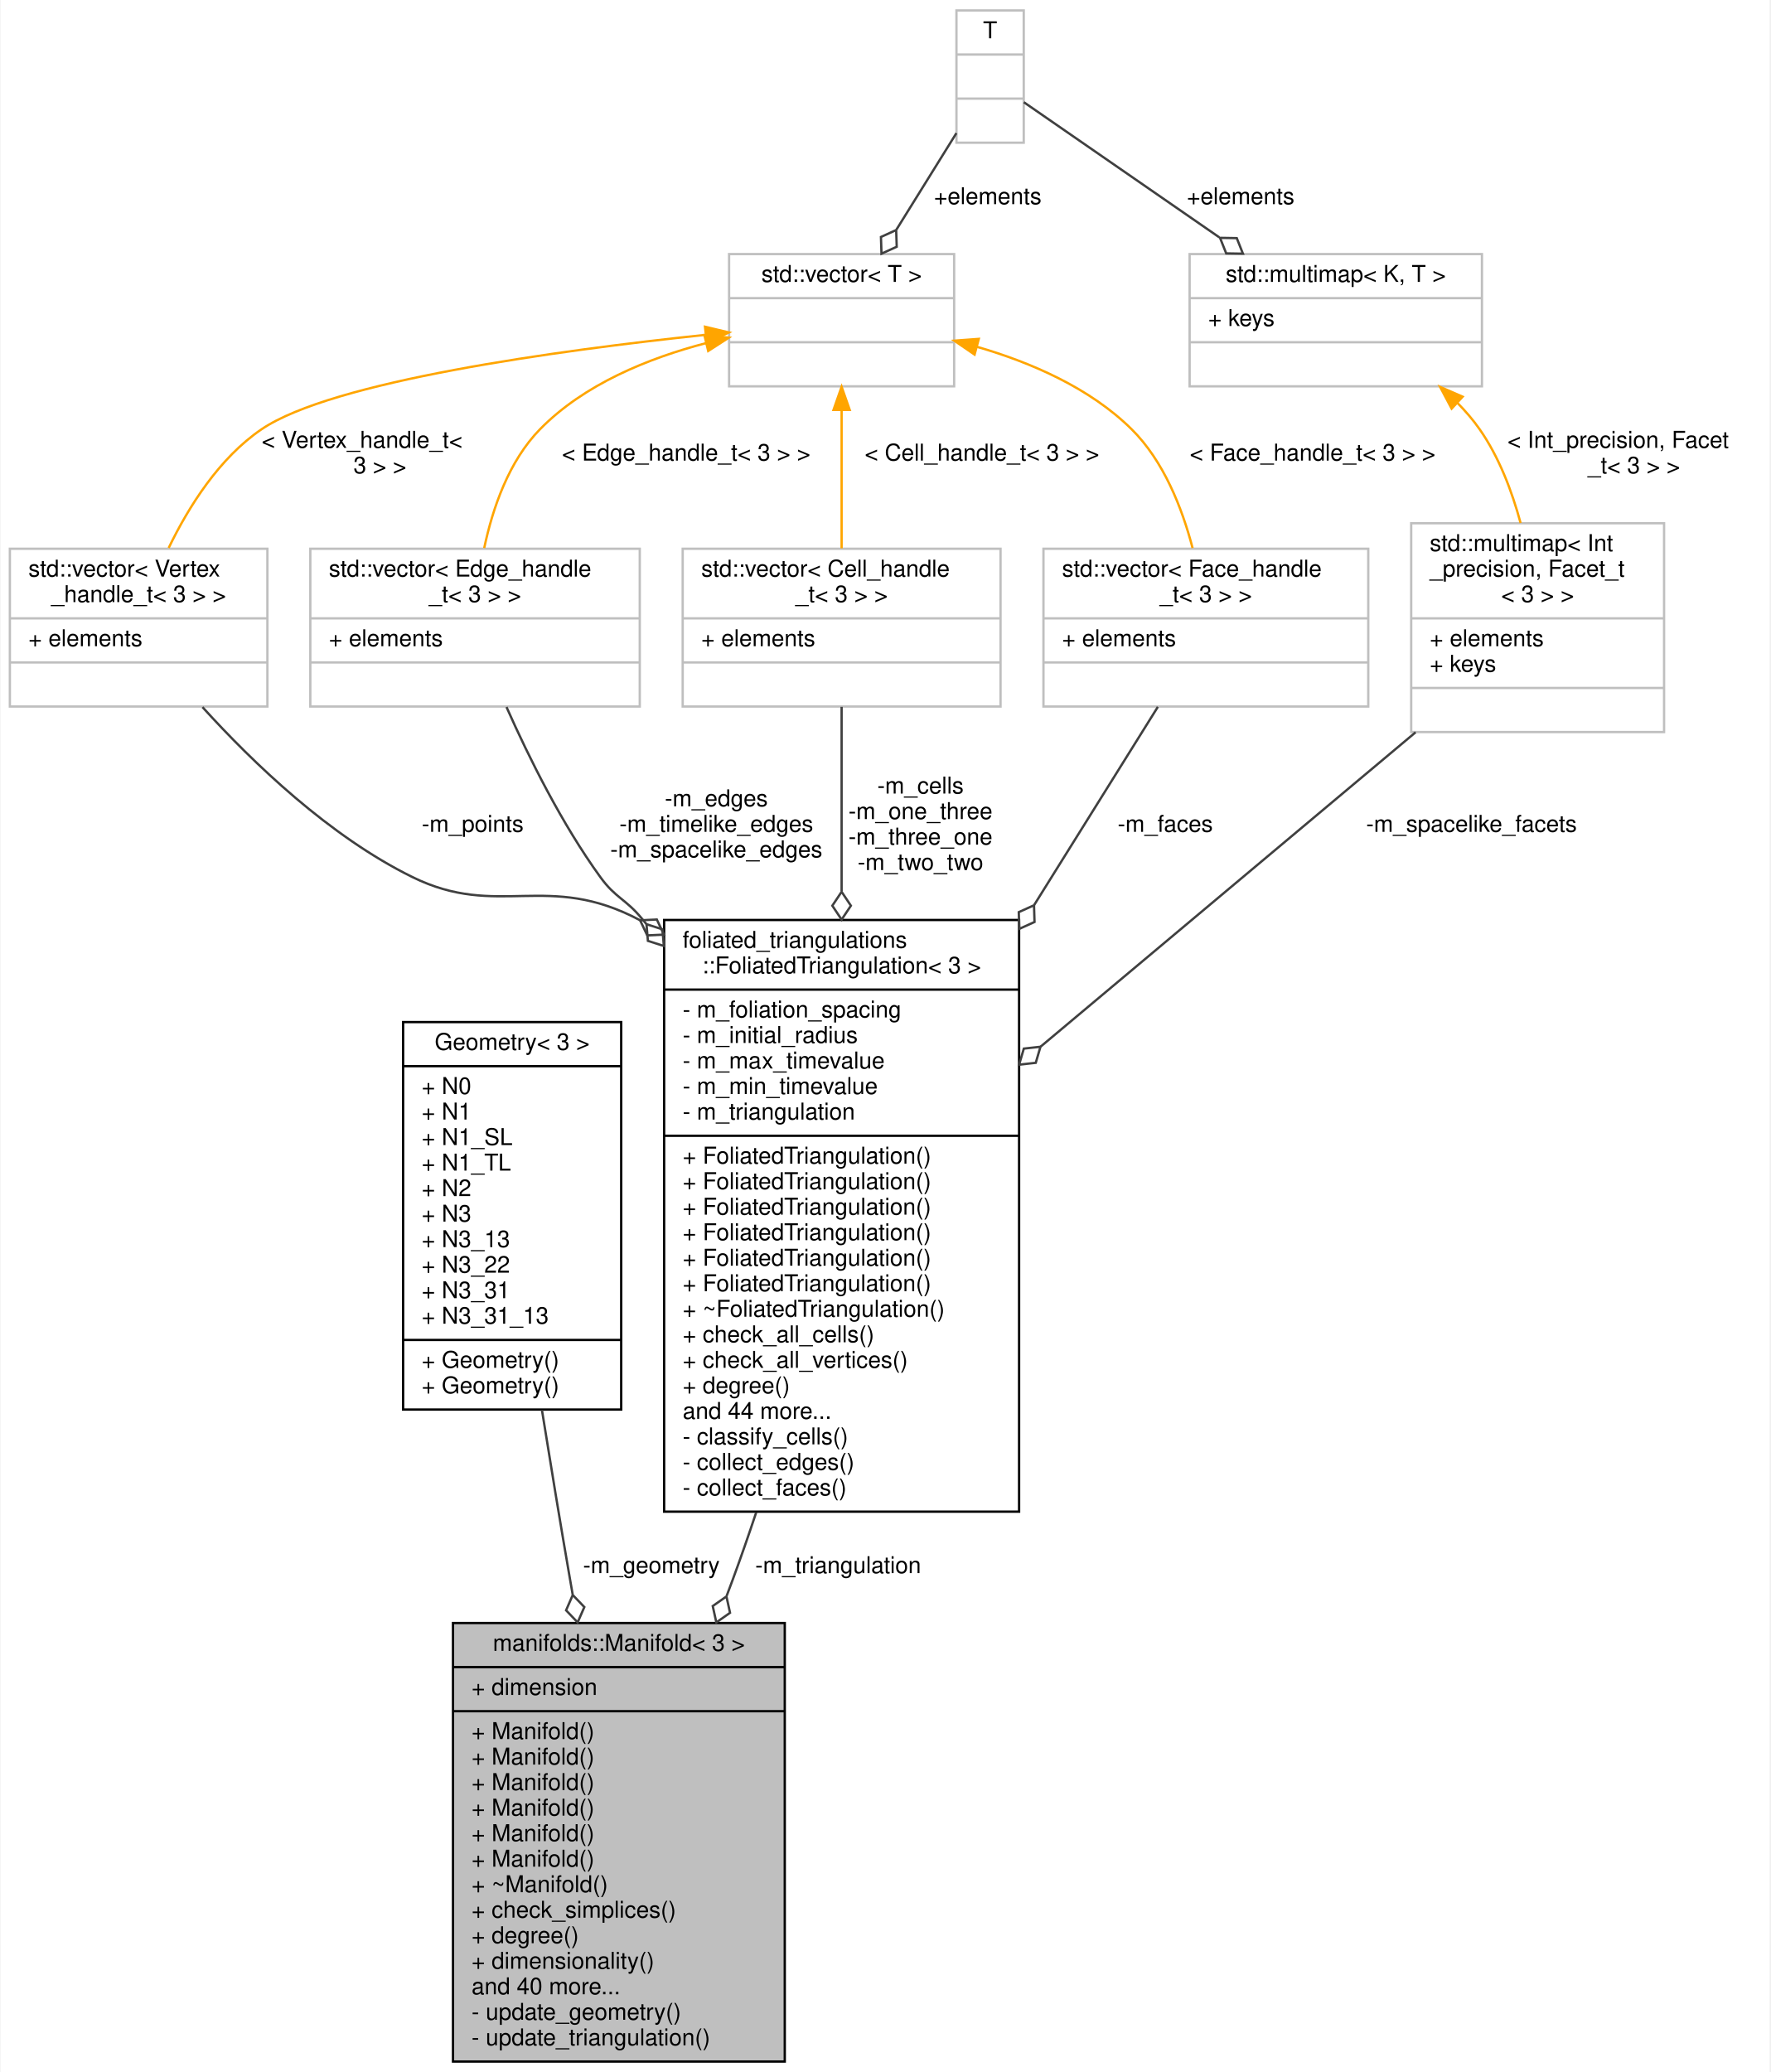
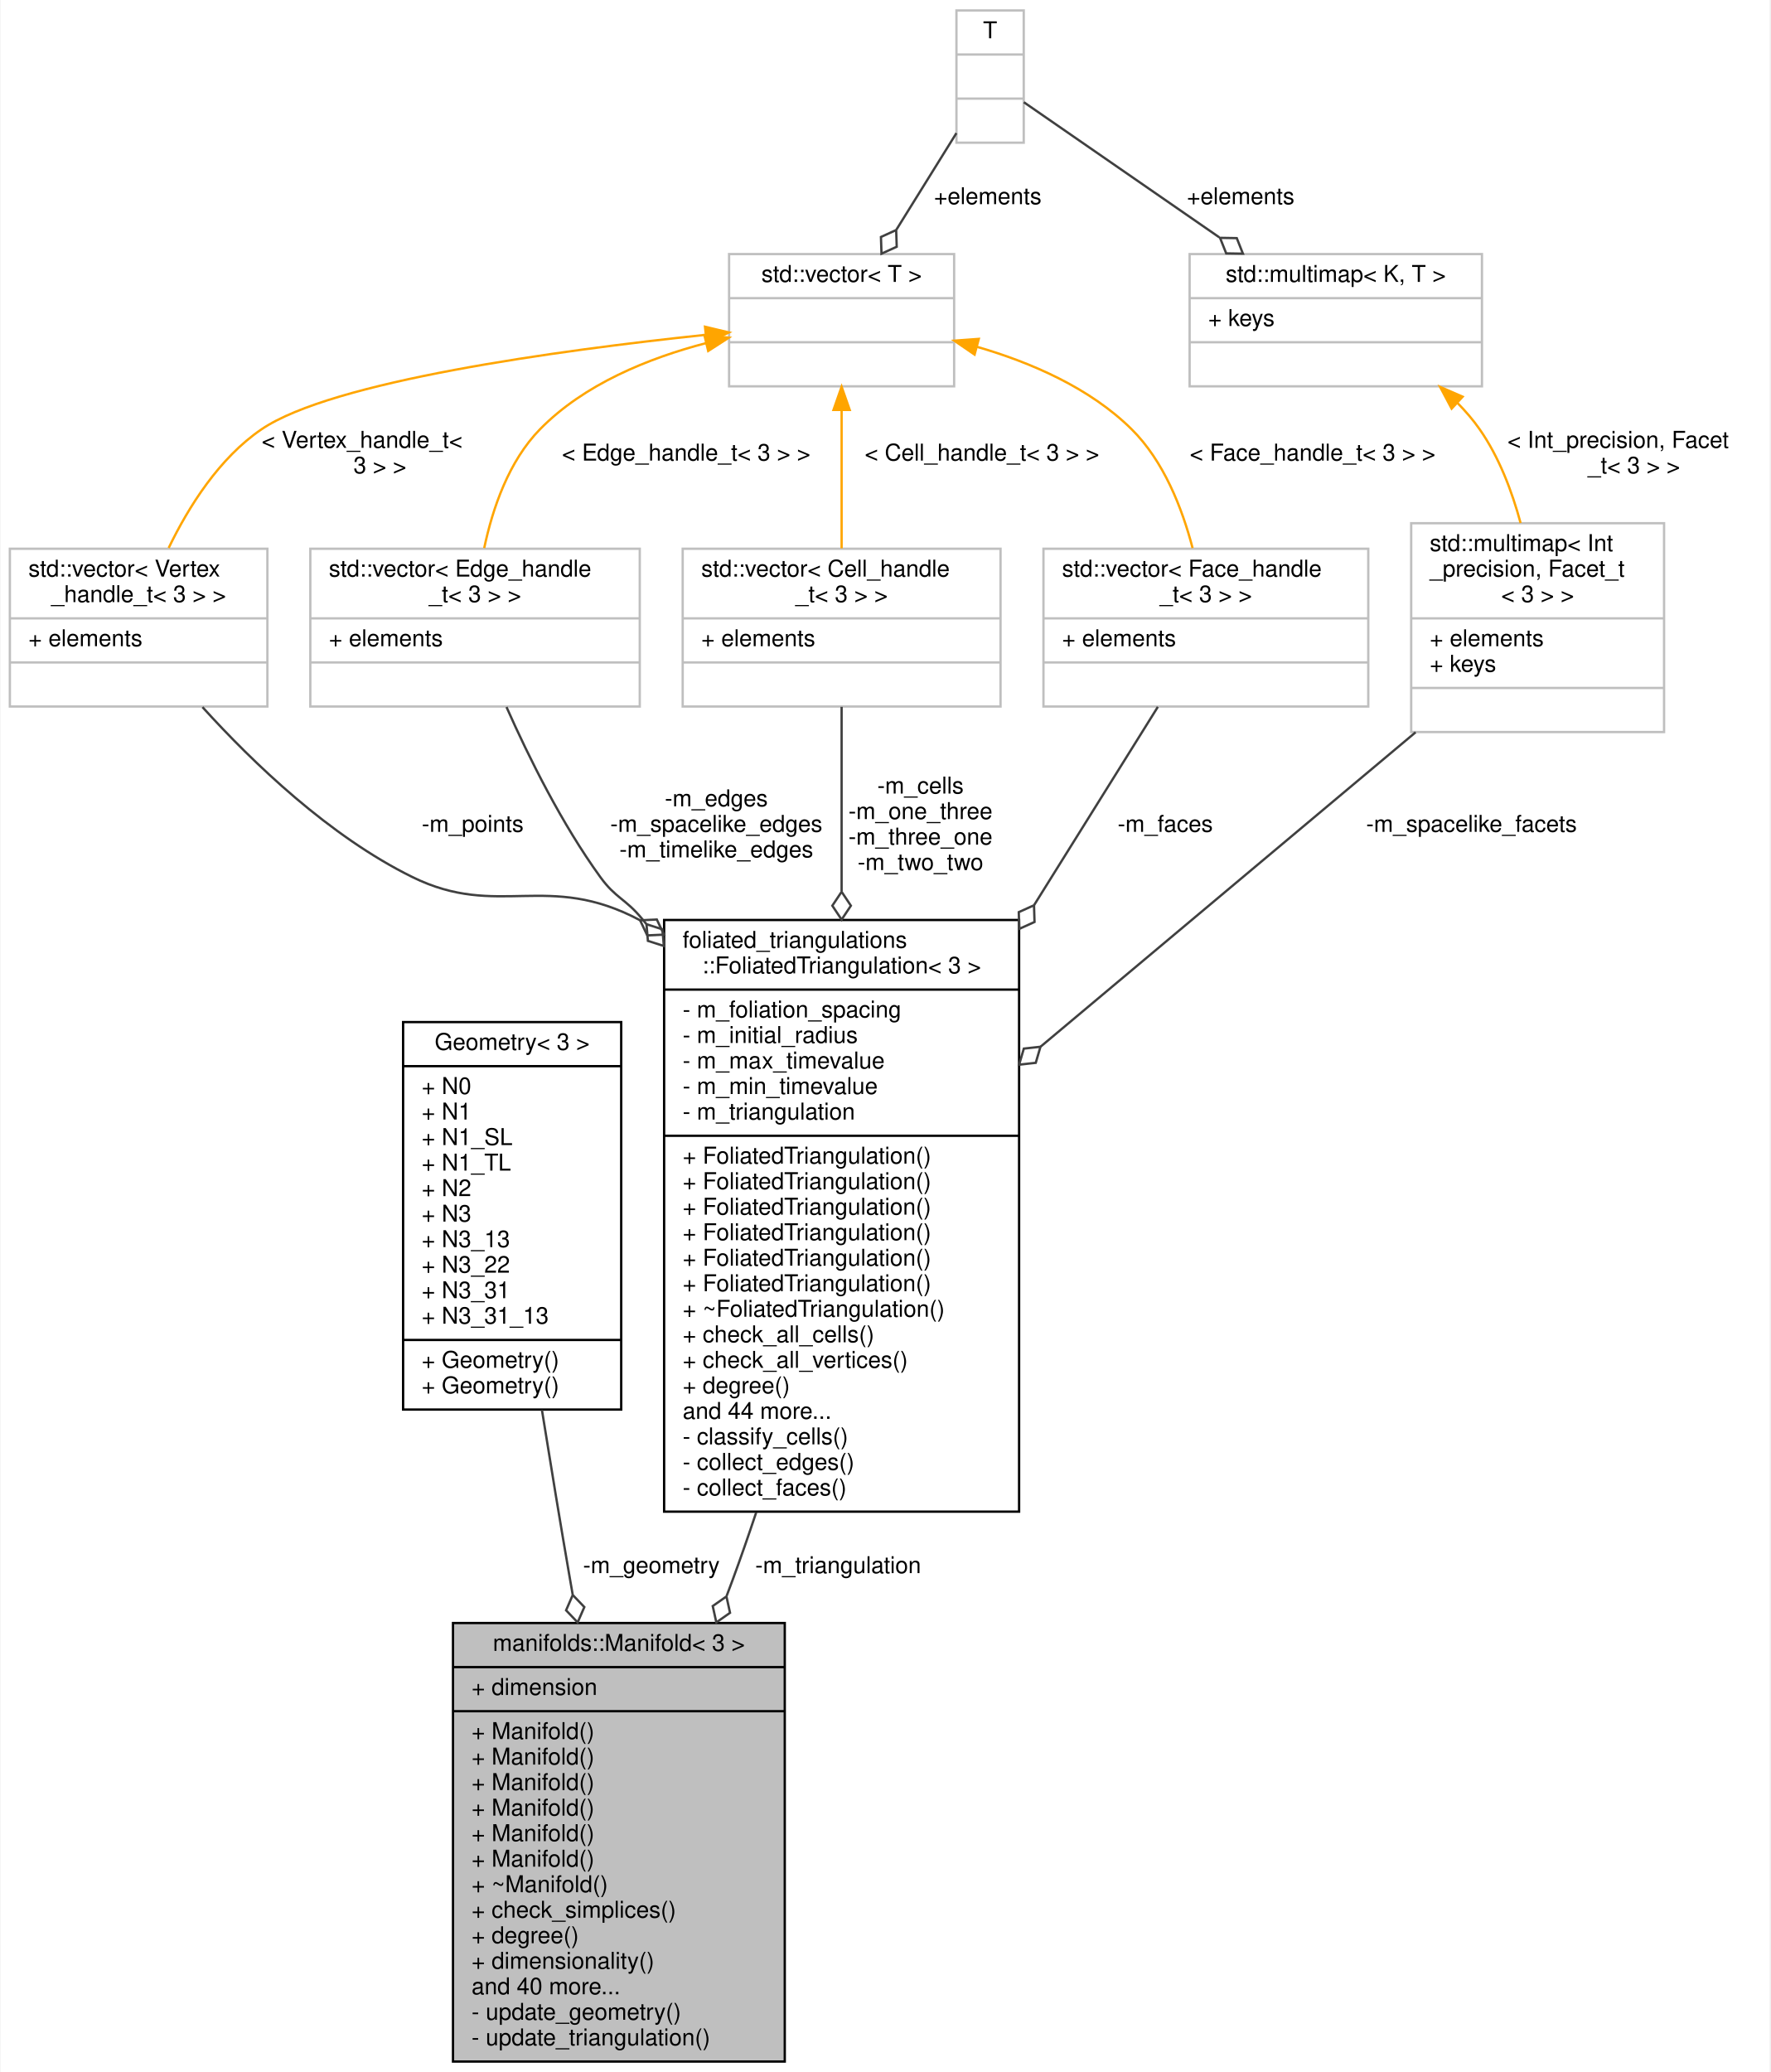
<svg xmlns="http://www.w3.org/2000/svg" xmlns:xlink="http://www.w3.org/1999/xlink" width="763pt" height="893pt" viewBox="0.00 0.00 762.50 893.00">
  <g id="graph0" class="graph" transform="scale(1 1) rotate(0) translate(4 889)">
    <polygon fill="white" stroke="transparent" points="-4,4 -4,-889 758.5,-889 758.5,4 -4,4" />
    <g id="node1" class="node">
      <g id="a_node1">
        <a xlink:title="3D Manifold">
          <polygon fill="#bfbfbf" stroke="black" points="191,-0.5 191,-189.5 334,-189.5 334,-0.5 191,-0.5" />
          <text text-anchor="middle" x="262.5" y="-177.5" font-family="Helvetica,sans-Serif" font-size="10.00">manifolds::Manifold&lt; 3 &gt;</text>
          <polyline fill="none" stroke="black" points="191,-170.5 334,-170.5 " />
          <text text-anchor="start" x="199" y="-158.5" font-family="Helvetica,sans-Serif" font-size="10.00">+ dimension</text>
          <polyline fill="none" stroke="black" points="191,-151.5 334,-151.5 " />
          <text text-anchor="start" x="199" y="-139.5" font-family="Helvetica,sans-Serif" font-size="10.00">+ Manifold()</text>
          <text text-anchor="start" x="199" y="-128.5" font-family="Helvetica,sans-Serif" font-size="10.00">+ Manifold()</text>
          <text text-anchor="start" x="199" y="-117.5" font-family="Helvetica,sans-Serif" font-size="10.00">+ Manifold()</text>
          <text text-anchor="start" x="199" y="-106.5" font-family="Helvetica,sans-Serif" font-size="10.00">+ Manifold()</text>
          <text text-anchor="start" x="199" y="-95.5" font-family="Helvetica,sans-Serif" font-size="10.00">+ Manifold()</text>
          <text text-anchor="start" x="199" y="-84.5" font-family="Helvetica,sans-Serif" font-size="10.00">+ Manifold()</text>
          <text text-anchor="start" x="199" y="-73.5" font-family="Helvetica,sans-Serif" font-size="10.00">+ ~Manifold()</text>
          <text text-anchor="start" x="199" y="-62.5" font-family="Helvetica,sans-Serif" font-size="10.00">+ check_simplices()</text>
          <text text-anchor="start" x="199" y="-51.5" font-family="Helvetica,sans-Serif" font-size="10.00">+ degree()</text>
          <text text-anchor="start" x="199" y="-40.5" font-family="Helvetica,sans-Serif" font-size="10.00">+ dimensionality()</text>
          <text text-anchor="start" x="199" y="-29.5" font-family="Helvetica,sans-Serif" font-size="10.00">and 40 more...</text>
          <text text-anchor="start" x="199" y="-18.5" font-family="Helvetica,sans-Serif" font-size="10.00">- update_geometry()</text>
          <text text-anchor="start" x="199" y="-7.5" font-family="Helvetica,sans-Serif" font-size="10.00">- update_triangulation()</text>
        </a>
      </g>
    </g>
    <g id="node2" class="node">
      <g id="a_node2">
        <a xlink:href="struct_geometry_3_013_01_4.html" target="_top" xlink:title="3D Geometry">
          <polygon fill="white" stroke="black" points="169.5,-281.5 169.5,-448.5 263.5,-448.5 263.5,-281.5 169.5,-281.5" />
          <text text-anchor="middle" x="216.5" y="-436.5" font-family="Helvetica,sans-Serif" font-size="10.00">Geometry&lt; 3 &gt;</text>
          <polyline fill="none" stroke="black" points="169.5,-429.5 263.5,-429.5 " />
          <text text-anchor="start" x="177.5" y="-417.5" font-family="Helvetica,sans-Serif" font-size="10.00">+ N0</text>
          <text text-anchor="start" x="177.5" y="-406.5" font-family="Helvetica,sans-Serif" font-size="10.00">+ N1</text>
          <text text-anchor="start" x="177.5" y="-395.5" font-family="Helvetica,sans-Serif" font-size="10.00">+ N1_SL</text>
          <text text-anchor="start" x="177.5" y="-384.5" font-family="Helvetica,sans-Serif" font-size="10.00">+ N1_TL</text>
          <text text-anchor="start" x="177.5" y="-373.5" font-family="Helvetica,sans-Serif" font-size="10.00">+ N2</text>
          <text text-anchor="start" x="177.5" y="-362.5" font-family="Helvetica,sans-Serif" font-size="10.00">+ N3</text>
          <text text-anchor="start" x="177.5" y="-351.5" font-family="Helvetica,sans-Serif" font-size="10.00">+ N3_13</text>
          <text text-anchor="start" x="177.5" y="-340.5" font-family="Helvetica,sans-Serif" font-size="10.00">+ N3_22</text>
          <text text-anchor="start" x="177.5" y="-329.5" font-family="Helvetica,sans-Serif" font-size="10.00">+ N3_31</text>
          <text text-anchor="start" x="177.5" y="-318.5" font-family="Helvetica,sans-Serif" font-size="10.00">+ N3_31_13</text>
          <polyline fill="none" stroke="black" points="169.5,-311.5 263.5,-311.5 " />
          <text text-anchor="start" x="177.5" y="-299.5" font-family="Helvetica,sans-Serif" font-size="10.00">+ Geometry()</text>
          <text text-anchor="start" x="177.5" y="-288.5" font-family="Helvetica,sans-Serif" font-size="10.00">+ Geometry()</text>
        </a>
      </g>
    </g>
    <g id="edge1" class="edge">
      <path fill="none" stroke="#404040" d="M229.33,-281.35C233.12,-257.65 237.37,-231.78 241.5,-208 241.86,-205.96 242.22,-203.89 242.58,-201.81" />
      <polygon fill="none" stroke="#404040" points="242.62,-201.59 239.74,-194.98 244.73,-189.77 247.61,-196.38 242.62,-201.59" />
      <text text-anchor="middle" x="276.5" y="-211" font-family="Helvetica,sans-Serif" font-size="10.00"> -m_geometry</text>
    </g>
    <g id="node3" class="node">
      <g id="a_node3">
        <a xlink:href="classfoliated__triangulations_1_1_foliated_triangulation_3_013_01_4.html" target="_top" xlink:title="3D Triangulation">
          <polygon fill="white" stroke="black" points="282,-237.5 282,-492.5 435,-492.5 435,-237.5 282,-237.5" />
          <text text-anchor="start" x="290" y="-480.5" font-family="Helvetica,sans-Serif" font-size="10.00">foliated_triangulations</text>
          <text text-anchor="middle" x="358.5" y="-469.5" font-family="Helvetica,sans-Serif" font-size="10.00">::FoliatedTriangulation&lt; 3 &gt;</text>
          <polyline fill="none" stroke="black" points="282,-462.5 435,-462.5 " />
          <text text-anchor="start" x="290" y="-450.5" font-family="Helvetica,sans-Serif" font-size="10.00">- m_foliation_spacing</text>
          <text text-anchor="start" x="290" y="-439.5" font-family="Helvetica,sans-Serif" font-size="10.00">- m_initial_radius</text>
          <text text-anchor="start" x="290" y="-428.5" font-family="Helvetica,sans-Serif" font-size="10.00">- m_max_timevalue</text>
          <text text-anchor="start" x="290" y="-417.5" font-family="Helvetica,sans-Serif" font-size="10.00">- m_min_timevalue</text>
          <text text-anchor="start" x="290" y="-406.5" font-family="Helvetica,sans-Serif" font-size="10.00">- m_triangulation</text>
          <polyline fill="none" stroke="black" points="282,-399.5 435,-399.5 " />
          <text text-anchor="start" x="290" y="-387.5" font-family="Helvetica,sans-Serif" font-size="10.00">+ FoliatedTriangulation()</text>
          <text text-anchor="start" x="290" y="-376.5" font-family="Helvetica,sans-Serif" font-size="10.00">+ FoliatedTriangulation()</text>
          <text text-anchor="start" x="290" y="-365.5" font-family="Helvetica,sans-Serif" font-size="10.00">+ FoliatedTriangulation()</text>
          <text text-anchor="start" x="290" y="-354.5" font-family="Helvetica,sans-Serif" font-size="10.00">+ FoliatedTriangulation()</text>
          <text text-anchor="start" x="290" y="-343.5" font-family="Helvetica,sans-Serif" font-size="10.00">+ FoliatedTriangulation()</text>
          <text text-anchor="start" x="290" y="-332.5" font-family="Helvetica,sans-Serif" font-size="10.00">+ FoliatedTriangulation()</text>
          <text text-anchor="start" x="290" y="-321.5" font-family="Helvetica,sans-Serif" font-size="10.00">+ ~FoliatedTriangulation()</text>
          <text text-anchor="start" x="290" y="-310.5" font-family="Helvetica,sans-Serif" font-size="10.00">+ check_all_cells()</text>
          <text text-anchor="start" x="290" y="-299.5" font-family="Helvetica,sans-Serif" font-size="10.00">+ check_all_vertices()</text>
          <text text-anchor="start" x="290" y="-288.5" font-family="Helvetica,sans-Serif" font-size="10.00">+ degree()</text>
          <text text-anchor="start" x="290" y="-277.5" font-family="Helvetica,sans-Serif" font-size="10.00">and 44 more...</text>
          <text text-anchor="start" x="290" y="-266.5" font-family="Helvetica,sans-Serif" font-size="10.00">- classify_cells()</text>
          <text text-anchor="start" x="290" y="-255.5" font-family="Helvetica,sans-Serif" font-size="10.00">- collect_edges()</text>
          <text text-anchor="start" x="290" y="-244.5" font-family="Helvetica,sans-Serif" font-size="10.00">- collect_faces()</text>
        </a>
      </g>
    </g>
    <g id="edge2" class="edge">
      <path fill="none" stroke="#404040" d="M321.68,-237.14C318.38,-227.23 314.97,-217.42 311.5,-208 310.68,-205.76 309.83,-203.5 308.96,-201.23" />
      <polygon fill="none" stroke="#404040" points="308.86,-200.95 302.95,-196.82 304.5,-189.77 310.41,-193.91 308.86,-200.95" />
      <text text-anchor="middle" x="357" y="-211" font-family="Helvetica,sans-Serif" font-size="10.00"> -m_triangulation</text>
    </g>
    <g id="node4" class="node">
      <g id="a_node4">
        <a xlink:title=" ">
          <polygon fill="white" stroke="#bfbfbf" points="0,-584.5 0,-652.5 111,-652.5 111,-584.5 0,-584.5" />
          <text text-anchor="start" x="8" y="-640.5" font-family="Helvetica,sans-Serif" font-size="10.00">std::vector&lt; Vertex</text>
          <text text-anchor="middle" x="55.5" y="-629.5" font-family="Helvetica,sans-Serif" font-size="10.00">_handle_t&lt; 3 &gt; &gt;</text>
          <polyline fill="none" stroke="#bfbfbf" points="0,-622.5 111,-622.5 " />
          <text text-anchor="start" x="8" y="-610.5" font-family="Helvetica,sans-Serif" font-size="10.00">+ elements</text>
          <polyline fill="none" stroke="#bfbfbf" points="0,-603.5 111,-603.5 " />
          <text text-anchor="middle" x="55.5" y="-591.5" font-family="Helvetica,sans-Serif" font-size="10.00"> </text>
        </a>
      </g>
    </g>
    <g id="edge3" class="edge">
      <path fill="none" stroke="#404040" d="M83.02,-584.25C104.96,-560.04 137.84,-528.54 173.5,-511 210.57,-492.77 231.67,-513.7 271.64,-492.38" />
      <polygon fill="none" stroke="#404040" points="271.65,-492.37 274.73,-485.86 281.93,-486.19 278.85,-492.71 271.65,-492.37" />
      <text text-anchor="middle" x="199.5" y="-530.5" font-family="Helvetica,sans-Serif" font-size="10.00"> -m_points</text>
    </g>
    <g id="node5" class="node">
      <g id="a_node5">
-         <a xlink:title="STL class.">
+         <a xlink:title=" ">
          <polygon fill="white" stroke="#bfbfbf" points="310,-722.5 310,-779.5 407,-779.5 407,-722.5 310,-722.5" />
          <text text-anchor="middle" x="358.5" y="-767.5" font-family="Helvetica,sans-Serif" font-size="10.00">std::vector&lt; T &gt;</text>
          <polyline fill="none" stroke="#bfbfbf" points="310,-760.5 407,-760.5 " />
          <text text-anchor="middle" x="358.5" y="-748.5" font-family="Helvetica,sans-Serif" font-size="10.00"> </text>
          <polyline fill="none" stroke="#bfbfbf" points="310,-741.5 407,-741.5 " />
          <text text-anchor="middle" x="358.5" y="-729.5" font-family="Helvetica,sans-Serif" font-size="10.00"> </text>
        </a>
      </g>
    </g>
    <g id="edge4" class="edge">
      <path fill="none" stroke="orange" d="M299.59,-744.66C235.76,-737.92 138.94,-724.66 108.5,-704 90.3,-691.65 77.12,-670.76 68.45,-652.84" />
      <polygon fill="orange" stroke="orange" points="299.62,-748.18 309.93,-745.72 300.34,-741.21 299.62,-748.18" />
      <text text-anchor="start" x="108.5" y="-696" font-family="Helvetica,sans-Serif" font-size="10.00"> &lt; Vertex_handle_t&lt;</text>
      <text text-anchor="middle" x="159.5" y="-685" font-family="Helvetica,sans-Serif" font-size="10.00"> 3 &gt; &gt;</text>
    </g>
    <g id="node9" class="node">
      <g id="a_node9">
        <a xlink:title=" ">
          <polygon fill="white" stroke="#bfbfbf" points="129.5,-584.5 129.5,-652.5 271.5,-652.5 271.5,-584.5 129.5,-584.5" />
          <text text-anchor="start" x="137.5" y="-640.5" font-family="Helvetica,sans-Serif" font-size="10.00">std::vector&lt; Edge_handle</text>
          <text text-anchor="middle" x="200.5" y="-629.5" font-family="Helvetica,sans-Serif" font-size="10.00">_t&lt; 3 &gt; &gt;</text>
          <polyline fill="none" stroke="#bfbfbf" points="129.5,-622.5 271.5,-622.5 " />
          <text text-anchor="start" x="137.5" y="-610.5" font-family="Helvetica,sans-Serif" font-size="10.00">+ elements</text>
          <polyline fill="none" stroke="#bfbfbf" points="129.5,-603.5 271.5,-603.5 " />
          <text text-anchor="middle" x="200.5" y="-591.5" font-family="Helvetica,sans-Serif" font-size="10.00"> </text>
        </a>
      </g>
    </g>
    <g id="edge10" class="edge">
      <path fill="none" stroke="orange" d="M300.14,-741.14C275.2,-734.64 247.51,-723.4 228.5,-704 215.09,-690.31 208.1,-670.06 204.46,-652.81" />
      <polygon fill="orange" stroke="orange" points="299.36,-744.55 309.9,-743.48 301,-737.74 299.36,-744.55" />
      <text text-anchor="middle" x="291.5" y="-690.5" font-family="Helvetica,sans-Serif" font-size="10.00"> &lt; Edge_handle_t&lt; 3 &gt; &gt;</text>
    </g>
    <g id="node10" class="node">
      <g id="a_node10">
        <a xlink:title=" ">
          <polygon fill="white" stroke="#bfbfbf" points="290,-584.5 290,-652.5 427,-652.5 427,-584.5 290,-584.5" />
          <text text-anchor="start" x="298" y="-640.5" font-family="Helvetica,sans-Serif" font-size="10.00">std::vector&lt; Cell_handle</text>
          <text text-anchor="middle" x="358.5" y="-629.5" font-family="Helvetica,sans-Serif" font-size="10.00">_t&lt; 3 &gt; &gt;</text>
          <polyline fill="none" stroke="#bfbfbf" points="290,-622.5 427,-622.5 " />
          <text text-anchor="start" x="298" y="-610.5" font-family="Helvetica,sans-Serif" font-size="10.00">+ elements</text>
          <polyline fill="none" stroke="#bfbfbf" points="290,-603.5 427,-603.5 " />
          <text text-anchor="middle" x="358.5" y="-591.5" font-family="Helvetica,sans-Serif" font-size="10.00"> </text>
        </a>
      </g>
    </g>
    <g id="edge12" class="edge">
      <path fill="none" stroke="orange" d="M358.5,-712.3C358.5,-693.45 358.5,-670.86 358.5,-652.68" />
      <polygon fill="orange" stroke="orange" points="355,-712.32 358.5,-722.32 362,-712.32 355,-712.32" />
      <text text-anchor="middle" x="419" y="-690.5" font-family="Helvetica,sans-Serif" font-size="10.00"> &lt; Cell_handle_t&lt; 3 &gt; &gt;</text>
    </g>
    <g id="node11" class="node">
      <g id="a_node11">
        <a xlink:title=" ">
          <polygon fill="white" stroke="#bfbfbf" points="445.5,-584.5 445.5,-652.5 585.5,-652.5 585.5,-584.5 445.5,-584.5" />
          <text text-anchor="start" x="453.5" y="-640.5" font-family="Helvetica,sans-Serif" font-size="10.00">std::vector&lt; Face_handle</text>
          <text text-anchor="middle" x="515.5" y="-629.5" font-family="Helvetica,sans-Serif" font-size="10.00">_t&lt; 3 &gt; &gt;</text>
          <polyline fill="none" stroke="#bfbfbf" points="445.5,-622.5 585.5,-622.5 " />
          <text text-anchor="start" x="453.5" y="-610.5" font-family="Helvetica,sans-Serif" font-size="10.00">+ elements</text>
          <polyline fill="none" stroke="#bfbfbf" points="445.5,-603.5 585.5,-603.5 " />
          <text text-anchor="middle" x="515.5" y="-591.5" font-family="Helvetica,sans-Serif" font-size="10.00"> </text>
        </a>
      </g>
    </g>
    <g id="edge14" class="edge">
      <path fill="none" stroke="orange" d="M416.86,-739.53C440.1,-732.79 465.53,-721.8 483.5,-704 497.32,-690.31 505.26,-670.06 509.77,-652.81" />
      <polygon fill="orange" stroke="orange" points="415.81,-736.19 407.07,-742.17 417.63,-742.95 415.81,-736.19" />
      <text text-anchor="middle" x="561.5" y="-690.5" font-family="Helvetica,sans-Serif" font-size="10.00"> &lt; Face_handle_t&lt; 3 &gt; &gt;</text>
    </g>
    <g id="node6" class="node">
      <g id="a_node6">
        <a xlink:title=" ">
          <polygon fill="white" stroke="#bfbfbf" points="408,-827.5 408,-884.5 437,-884.5 437,-827.5 408,-827.5" />
          <text text-anchor="middle" x="422.5" y="-872.5" font-family="Helvetica,sans-Serif" font-size="10.00">T</text>
          <polyline fill="none" stroke="#bfbfbf" points="408,-865.5 437,-865.5 " />
          <text text-anchor="middle" x="422.5" y="-853.5" font-family="Helvetica,sans-Serif" font-size="10.00"> </text>
          <polyline fill="none" stroke="#bfbfbf" points="408,-846.5 437,-846.5 " />
          <text text-anchor="middle" x="422.5" y="-834.5" font-family="Helvetica,sans-Serif" font-size="10.00"> </text>
        </a>
      </g>
    </g>
    <g id="edge5" class="edge">
      <path fill="none" stroke="#404040" d="M407.98,-831.63C400.34,-819.33 390.78,-803.95 382.1,-789.99" />
      <polygon fill="none" stroke="#404040" points="382.02,-789.86 375.46,-786.87 375.69,-779.67 382.25,-782.65 382.02,-789.86" />
      <text text-anchor="middle" x="421.5" y="-801" font-family="Helvetica,sans-Serif" font-size="10.00"> +elements</text>
    </g>
    <g id="node8" class="node">
      <g id="a_node8">
-         <a xlink:title="STL class.">
+         <a xlink:title=" ">
          <polygon fill="white" stroke="#bfbfbf" points="508.5,-722.5 508.5,-779.5 634.5,-779.5 634.5,-722.5 508.5,-722.5" />
          <text text-anchor="middle" x="571.5" y="-767.5" font-family="Helvetica,sans-Serif" font-size="10.00">std::multimap&lt; K, T &gt;</text>
          <polyline fill="none" stroke="#bfbfbf" points="508.5,-760.5 634.5,-760.5 " />
          <text text-anchor="start" x="516.5" y="-748.5" font-family="Helvetica,sans-Serif" font-size="10.00">+ keys</text>
          <polyline fill="none" stroke="#bfbfbf" points="508.5,-741.5 634.5,-741.5 " />
          <text text-anchor="middle" x="571.5" y="-729.5" font-family="Helvetica,sans-Serif" font-size="10.00"> </text>
        </a>
      </g>
    </g>
    <g id="edge8" class="edge">
      <path fill="none" stroke="#404040" d="M437.06,-844.94C456.45,-831.53 491.74,-807.14 521.3,-786.7" />
      <polygon fill="none" stroke="#404040" points="521.61,-786.49 524.27,-779.79 531.48,-779.67 528.82,-786.37 521.61,-786.49" />
      <text text-anchor="middle" x="530.5" y="-801" font-family="Helvetica,sans-Serif" font-size="10.00"> +elements</text>
    </g>
    <g id="node7" class="node">
      <g id="a_node7">
        <a xlink:title=" ">
          <polygon fill="white" stroke="#bfbfbf" points="604,-573.5 604,-663.5 713,-663.5 713,-573.5 604,-573.5" />
          <text text-anchor="start" x="612" y="-651.5" font-family="Helvetica,sans-Serif" font-size="10.00">std::multimap&lt; Int</text>
          <text text-anchor="start" x="612" y="-640.5" font-family="Helvetica,sans-Serif" font-size="10.00">_precision, Facet_t</text>
          <text text-anchor="middle" x="658.5" y="-629.5" font-family="Helvetica,sans-Serif" font-size="10.00">&lt; 3 &gt; &gt;</text>
          <polyline fill="none" stroke="#bfbfbf" points="604,-622.5 713,-622.5 " />
          <text text-anchor="start" x="612" y="-610.5" font-family="Helvetica,sans-Serif" font-size="10.00">+ elements</text>
          <text text-anchor="start" x="612" y="-599.5" font-family="Helvetica,sans-Serif" font-size="10.00">+ keys</text>
          <polyline fill="none" stroke="#bfbfbf" points="604,-592.5 713,-592.5 " />
          <text text-anchor="middle" x="658.5" y="-580.5" font-family="Helvetica,sans-Serif" font-size="10.00"> </text>
        </a>
      </g>
    </g>
    <g id="edge6" class="edge">
      <path fill="none" stroke="#404040" d="M605.9,-573.4C561.28,-535.99 496.39,-481.6 444.26,-437.9" />
      <polygon fill="none" stroke="#404040" points="444.21,-437.86 437.04,-437.07 435.02,-430.15 442.18,-430.94 444.21,-437.86" />
      <text text-anchor="middle" x="630" y="-530.5" font-family="Helvetica,sans-Serif" font-size="10.00"> -m_spacelike_facets</text>
    </g>
    <g id="edge7" class="edge">
      <path fill="none" stroke="orange" d="M623.98,-715.3C627.48,-711.75 630.72,-707.98 633.5,-704 641.83,-692.09 647.42,-677.38 651.15,-663.59" />
      <polygon fill="orange" stroke="orange" points="621.43,-712.89 616.46,-722.25 626.18,-718.03 621.43,-712.89" />
      <text text-anchor="start" x="645.5" y="-696" font-family="Helvetica,sans-Serif" font-size="10.00"> &lt; Int_precision, Facet</text>
      <text text-anchor="middle" x="700" y="-685" font-family="Helvetica,sans-Serif" font-size="10.00">_t&lt; 3 &gt; &gt;</text>
    </g>
    <g id="edge9" class="edge">
      <path fill="none" stroke="#404040" d="M214.06,-584.28C223.74,-562.46 237.95,-533.83 254.5,-511 261.14,-501.84 265.3,-501.72 272.5,-493 273.09,-492.29 273.68,-491.57 274.26,-490.85" />
      <polygon fill="none" stroke="#404040" points="274.4,-490.68 275.01,-483.5 281.88,-481.3 281.27,-488.48 274.4,-490.68" />
      <text text-anchor="middle" x="304.5" y="-541.5" font-family="Helvetica,sans-Serif" font-size="10.00"> -m_edges</text>
-       <text text-anchor="middle" x="304.5" y="-530.5" font-family="Helvetica,sans-Serif" font-size="10.00">-m_timelike_edges</text>
-       <text text-anchor="middle" x="304.5" y="-519.5" font-family="Helvetica,sans-Serif" font-size="10.00">-m_spacelike_edges</text>
+       <text text-anchor="middle" x="304.5" y="-530.5" font-family="Helvetica,sans-Serif" font-size="10.00">-m_spacelike_edges</text>
+       <text text-anchor="middle" x="304.5" y="-519.5" font-family="Helvetica,sans-Serif" font-size="10.00">-m_timelike_edges</text>
    </g>
    <g id="edge11" class="edge">
      <path fill="none" stroke="#404040" d="M358.5,-584.36C358.5,-563.38 358.5,-534.67 358.5,-504.97" />
      <polygon fill="none" stroke="#404040" points="358.5,-504.66 354.5,-498.66 358.5,-492.66 362.5,-498.66 358.5,-504.66" />
      <text text-anchor="middle" x="392.5" y="-547" font-family="Helvetica,sans-Serif" font-size="10.00"> -m_cells</text>
      <text text-anchor="middle" x="392.5" y="-536" font-family="Helvetica,sans-Serif" font-size="10.00">-m_one_three</text>
      <text text-anchor="middle" x="392.5" y="-525" font-family="Helvetica,sans-Serif" font-size="10.00">-m_three_one</text>
      <text text-anchor="middle" x="392.5" y="-514" font-family="Helvetica,sans-Serif" font-size="10.00">-m_two_two</text>
    </g>
    <g id="edge13" class="edge">
      <path fill="none" stroke="#404040" d="M494.81,-584.36C480.84,-561.98 461.38,-530.8 441.53,-499.01" />
      <polygon fill="none" stroke="#404040" points="441.43,-498.85 434.86,-495.88 435.08,-488.67 441.65,-491.64 441.43,-498.85" />
      <text text-anchor="middle" x="498" y="-530.5" font-family="Helvetica,sans-Serif" font-size="10.00"> -m_faces</text>
    </g>
  </g>
</svg>
